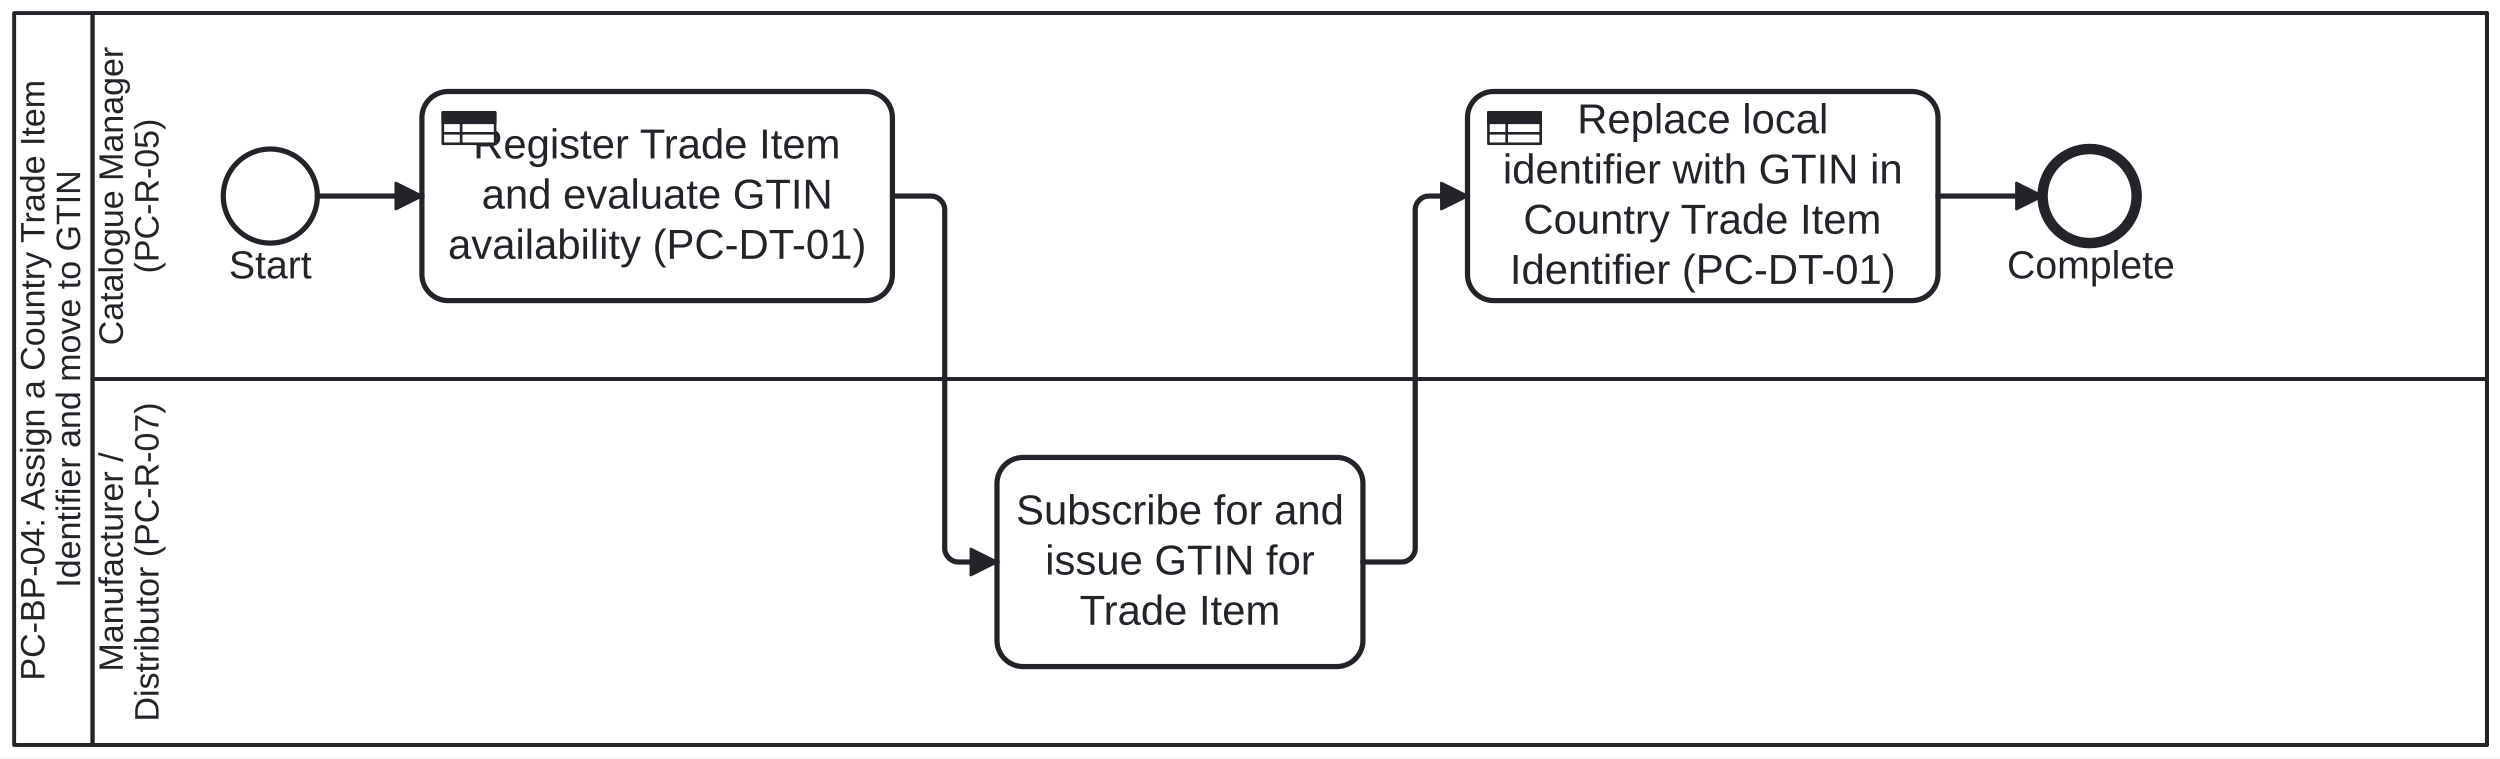
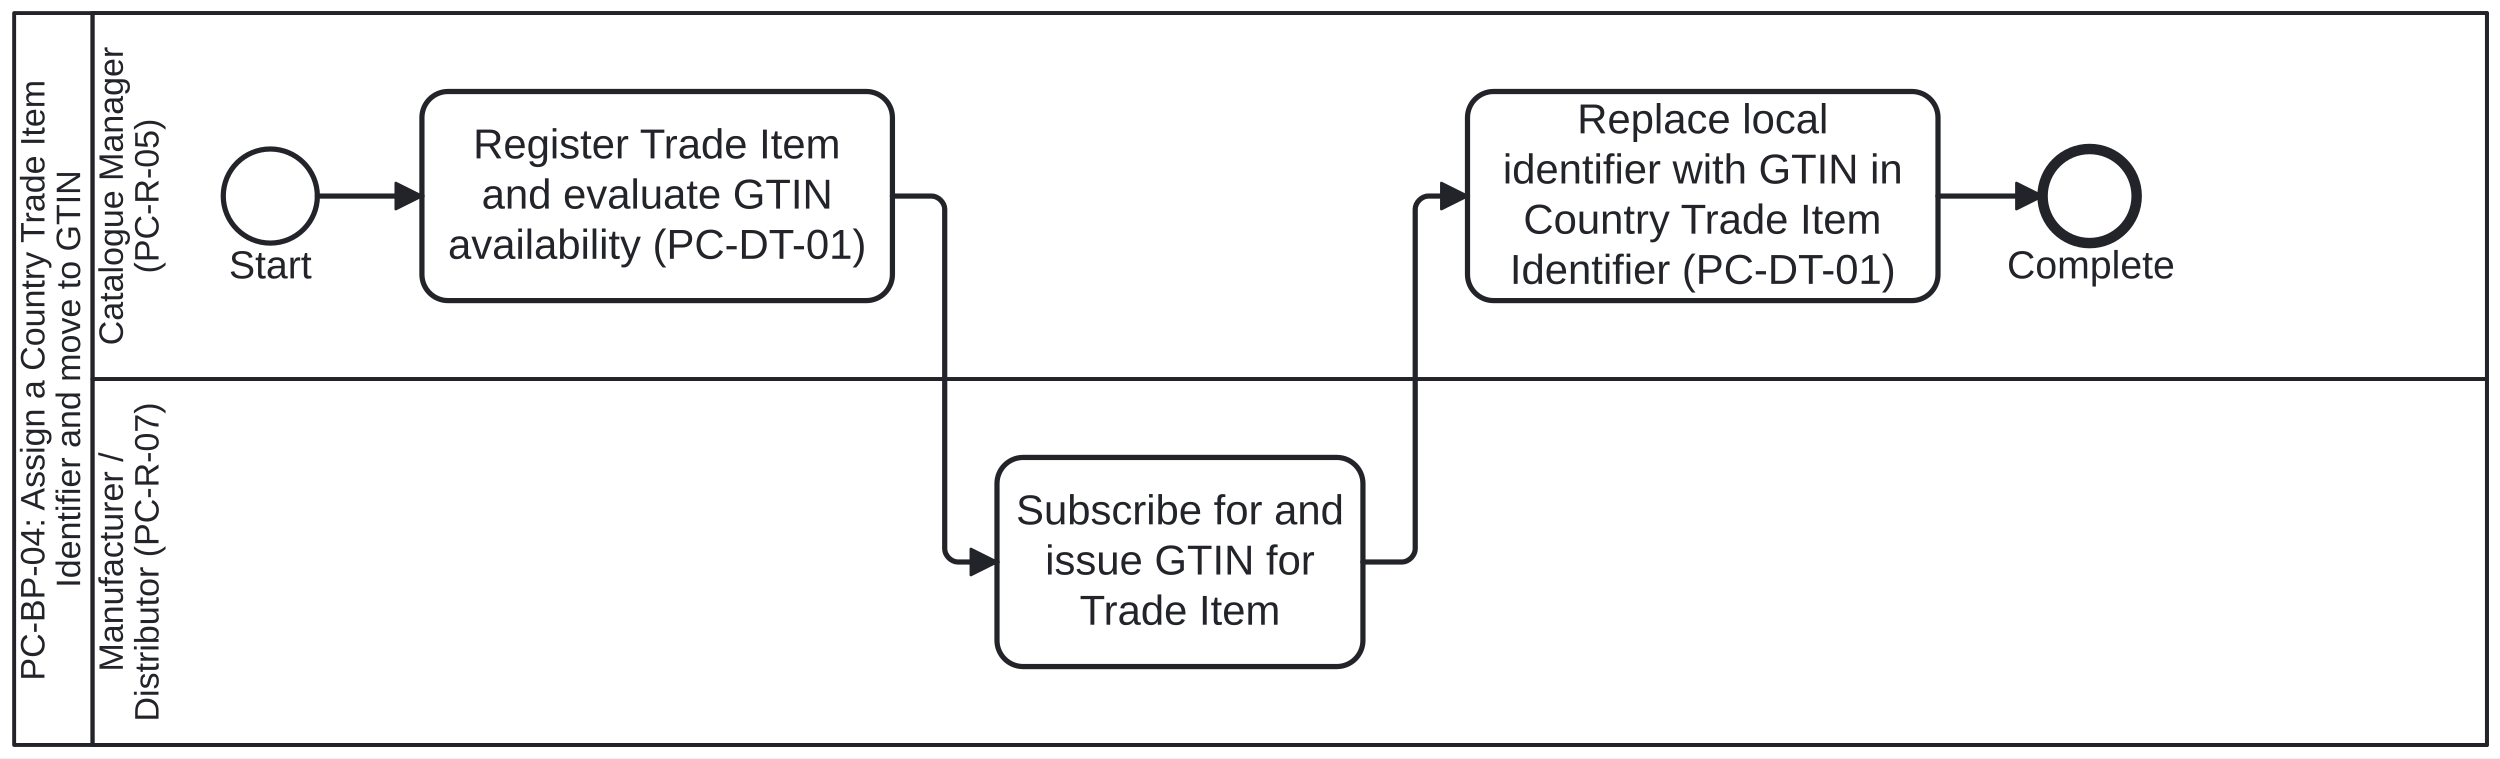
<svg xmlns="http://www.w3.org/2000/svg" width="100%" style="max-width:100%;height:auto" viewBox="94.588 55 956.412 290" version="1.1">
  <rect x="94.588" y="55" width="956.412" height="290" fill="#ffffff" />
  <g class="djs-group">
    <g class="djs-element djs-shape" data-element-id="Participant_PC_BP_04" style="display: block;" transform="matrix(1 0 0 1 100 60)">
      <g class="djs-visual">
        <rect x="0" y="0" width="946" height="280" rx="0" ry="0" style="stroke-linecap: round; stroke-linejoin: round; stroke: rgb(34, 36, 42); stroke-width: 1.5px; fill: white; fill-opacity: 0.95;" />
        <path style="fill: none; stroke-linecap: round; stroke-linejoin: round; stroke: rgb(34, 36, 42); stroke-width: 1.5px;" d="M30,0L30,280" />
        <text lineHeight="1.05" class="djs-label" transform="matrix(-1.83697e-16 -1 1 -1.83697e-16 0 280)" style="font-family: Arial, sans-serif; font-size: 13px; font-weight: normal; fill: rgb(34, 36, 42);">
          <tspan x="24.641" y="11.588">PC-BP-04: Assign a Country Trade Item </tspan>
          <tspan x="60.159" y="25.238">Identifier and move to GTIN</tspan>
        </text>
      </g>
      <rect class="djs-hit djs-hit-all" x="0" y="0" width="946" height="280" style="fill: none; stroke-opacity: 0; stroke: white; stroke-width: 15px;" />
    </g>
    <g class="djs-children">
      <g class="djs-group">
        <g class="djs-element djs-shape" data-element-id="Lane_2" style="display: block;" transform="matrix(1 0 0 1 130 200)">
          <g class="djs-visual">
            <rect x="0" y="0" width="916" height="140" rx="0" ry="0" style="stroke-linecap: round; stroke-linejoin: round; stroke: rgb(34, 36, 42); stroke-width: 1.5px; fill: white; fill-opacity: 0.25;" />
            <text lineHeight="1.05" class="djs-label" transform="matrix(-1.83697e-16 -1 1 -1.83697e-16 0 140)" style="font-family: Arial, sans-serif; font-size: 13px; font-weight: normal; fill: rgb(34, 36, 42);">
              <tspan x="28.093" y="11.588">Manufacturer / </tspan>
              <tspan x="8.964" y="25.238">Distributor (PC-R-07)</tspan>
            </text>
          </g>
          <rect class="djs-hit djs-hit-all" x="0" y="0" width="916" height="140" style="fill: none; stroke-opacity: 0; stroke: white; stroke-width: 15px;" />
        </g>
      </g>
      <g class="djs-group">
        <g class="djs-element djs-shape" data-element-id="Lane_1" style="display: block;" transform="matrix(1 0 0 1 130 60)">
          <g class="djs-visual">
            <rect x="0" y="0" width="916" height="140" rx="0" ry="0" style="stroke-linecap: round; stroke-linejoin: round; stroke: rgb(34, 36, 42); stroke-width: 1.5px; fill: white; fill-opacity: 0.25;" />
            <text lineHeight="1.05" class="djs-label" transform="matrix(-1.83697e-16 -1 1 -1.83697e-16 0 140)" style="font-family: Arial, sans-serif; font-size: 13px; font-weight: normal; fill: rgb(34, 36, 42);">
              <tspan x="12.906" y="11.588">Catalogue Manager </tspan>
              <tspan x="40.388" y="25.238">(PC-R-05)</tspan>
            </text>
          </g>
          <rect class="djs-hit djs-hit-all" x="0" y="0" width="916" height="140" style="fill: none; stroke-opacity: 0; stroke: white; stroke-width: 15px;" />
        </g>
      </g>
      <g class="djs-group">
        <g class="djs-element djs-shape" data-element-id="StartEvent_1" style="display: block;" transform="matrix(1 0 0 1 180 112)">
          <g class="djs-visual">
            <circle cx="18" cy="18" r="18" style="stroke-linecap: round; stroke-linejoin: round; stroke: rgb(34, 36, 42); stroke-width: 2px; fill: white; fill-opacity: 0.95;" />
          </g>
          <rect class="djs-hit djs-hit-all" x="0" y="0" width="36" height="36" style="fill: none; stroke-opacity: 0; stroke: white; stroke-width: 15px;" />
        </g>
      </g>
      <g class="djs-group">
        <g class="djs-element djs-shape" data-element-id="StartEvent_1_label" style="display: block;" transform="matrix(1 0 0 1 182 148)">
          <g class="djs-visual">
            <text lineHeight="1.2" class="djs-label" style="font-family: Arial, sans-serif; font-size: 15px; font-weight: normal; fill: rgb(34, 36, 42);">
              <tspan x="0.161" y="13.5">Start</tspan>
            </text>
          </g>
          <rect class="djs-hit djs-hit-all" x="0" y="0" width="32" height="18" style="fill: none; stroke-opacity: 0; stroke: white; stroke-width: 15px;" />
        </g>
      </g>
      <g class="djs-group">
        <g class="djs-element djs-shape" data-element-id="Task_1" style="display: block;" transform="matrix(1 0 0 1 256 90)">
          <g class="djs-visual">
            <rect x="0" y="0" width="180" height="80" rx="10" ry="10" style="stroke-linecap: round; stroke-linejoin: round; stroke: rgb(34, 36, 42); stroke-width: 2px; fill: white; fill-opacity: 0.95;" />
            <text lineHeight="1.2" class="djs-label" style="font-family: Arial, sans-serif; font-size: 16px; font-weight: normal; fill: rgb(34, 36, 42);">
              <tspan x="19.605" y="25.6">Register Trade Item </tspan>
              <tspan x="22.852" y="44.8">and evaluate GTIN </tspan>
              <tspan x="9.98" y="64">availability (PC-DT-01)</tspan>
            </text>
-             <path d="m 8,8 0,12 20,0 0,-12 zm 0,8 l 20,0 m -13,-4 l 0,8" style="fill: white; stroke-linecap: round; stroke-linejoin: round; stroke: rgb(34, 36, 42); stroke-width: 1px;" />
-             <path d="m 8,8 0,4 20,0 0,-4 z" style="fill: rgb(34, 36, 42); stroke-linecap: round; stroke-linejoin: round; stroke: rgb(34, 36, 42); stroke-width: 1px;" />
          </g>
          <rect class="djs-hit djs-hit-all" x="0" y="0" width="180" height="80" style="fill: none; stroke-opacity: 0; stroke: white; stroke-width: 15px;" />
        </g>
      </g>
      <g class="djs-group">
        <g class="djs-element djs-shape" data-element-id="Task_2" style="display: block;" transform="matrix(1 0 0 1 476 230)">
          <g class="djs-visual">
            <rect x="0" y="0" width="140" height="80" rx="10" ry="10" style="stroke-linecap: round; stroke-linejoin: round; stroke: rgb(34, 36, 42); stroke-width: 2px; fill: white; fill-opacity: 0.95;" />
            <text lineHeight="1.2" class="djs-label" style="font-family: Arial, sans-serif; font-size: 16px; font-weight: normal; fill: rgb(34, 36, 42);">
              <tspan x="7.297" y="25.6">Subscribe for and</tspan>
              <tspan x="18.434" y="44.8">issue GTIN for </tspan>
              <tspan x="31.617" y="64">Trade Item</tspan>
            </text>
          </g>
          <rect class="djs-hit djs-hit-all" x="0" y="0" width="140" height="80" style="fill: none; stroke-opacity: 0; stroke: white; stroke-width: 15px;" />
        </g>
      </g>
      <g class="djs-group">
        <g class="djs-element djs-shape" data-element-id="Task_3" style="display: block;" transform="matrix(1 0 0 1 656 90)">
          <g class="djs-visual">
            <rect x="0" y="0" width="180" height="80" rx="10" ry="10" style="stroke-linecap: round; stroke-linejoin: round; stroke: rgb(34, 36, 42); stroke-width: 2px; fill: white; fill-opacity: 0.95;" />
            <text lineHeight="1.2" class="djs-label" style="font-family: Arial, sans-serif; font-size: 16px; font-weight: normal; fill: rgb(34, 36, 42);">
              <tspan x="41.973" y="16">Replace local </tspan>
              <tspan x="13.531" y="35.2">identifier with GTIN in</tspan>
              <tspan x="21.383" y="54.4">Country Trade Item </tspan>
              <tspan x="16.203" y="73.6">Identifier (PC-DT-01)</tspan>
            </text>
-             <path d="m 8,8 0,12 20,0 0,-12 zm 0,8 l 20,0 m -13,-4 l 0,8" style="fill: white; stroke-linecap: round; stroke-linejoin: round; stroke: rgb(34, 36, 42); stroke-width: 1px;" />
-             <path d="m 8,8 0,4 20,0 0,-4 z" style="fill: rgb(34, 36, 42); stroke-linecap: round; stroke-linejoin: round; stroke: rgb(34, 36, 42); stroke-width: 1px;" />
          </g>
          <rect class="djs-hit djs-hit-all" x="0" y="0" width="180" height="80" style="fill: none; stroke-opacity: 0; stroke: white; stroke-width: 15px;" />
        </g>
      </g>
      <g class="djs-group">
        <g class="djs-element djs-shape" data-element-id="EndEvent_1" style="display: block;" transform="matrix(1 0 0 1 876 112)">
          <g class="djs-visual">
            <circle cx="18" cy="18" r="18" style="stroke-linecap: round; stroke-linejoin: round; stroke: rgb(34, 36, 42); stroke-width: 4px; fill: white; fill-opacity: 0.95;" />
          </g>
          <rect class="djs-hit djs-hit-all" x="0" y="0" width="36" height="36" style="fill: none; stroke-opacity: 0; stroke: white; stroke-width: 15px;" />
        </g>
      </g>
      <g class="djs-group">
        <g class="djs-element djs-shape" data-element-id="EndEvent_1_label" style="display: block;" transform="matrix(1 0 0 1 862 148)">
          <g class="djs-visual">
            <text lineHeight="1.2" class="djs-label" style="font-family: Arial, sans-serif; font-size: 15px; font-weight: normal; fill: rgb(34, 36, 42);">
              <tspan x="0.402" y="13.5">Complete</tspan>
            </text>
          </g>
          <rect class="djs-hit djs-hit-all" x="0" y="0" width="65" height="18" style="fill: none; stroke-opacity: 0; stroke: white; stroke-width: 15px;" />
        </g>
      </g>
      <g class="djs-group">
        <g class="djs-element djs-connection" data-element-id="Flow_0" style="display: block;">
          <g class="djs-visual">
            <defs>
              <marker id="bpmn-marker-1" viewBox="0 0 20 20" refX="11" refY="10" markerWidth="10" markerHeight="10" orient="auto">
                <path d="M 1 5 L 11 10 L 1 15 Z" style="stroke-linecap: round; stroke-linejoin: round; stroke: rgb(34, 36, 42); stroke-width: 1px; fill: rgb(34, 36, 42);" />
              </marker>
            </defs>
            <path data-corner-radius="5" style="fill: none; stroke-linecap: round; stroke-linejoin: round; stroke: rgb(34, 36, 42); stroke-width: 2px; marker-end: url('#bpmn-marker-1');" d="M216,130L256,130" />
          </g>
          <path d="M216,130L256,130" class="djs-hit djs-hit-stroke" style="fill: none; stroke-opacity: 0; stroke: white; stroke-width: 15px;" />
        </g>
      </g>
      <g class="djs-group">
        <g class="djs-element djs-connection" data-element-id="Flow_1" style="display: block;">
          <g class="djs-visual">
            <defs>
              <marker id="bpmn-marker-2" viewBox="0 0 20 20" refX="11" refY="10" markerWidth="10" markerHeight="10" orient="auto">
                <path d="M 1 5 L 11 10 L 1 15 Z" style="stroke-linecap: round; stroke-linejoin: round; stroke: rgb(34, 36, 42); stroke-width: 1px; fill: rgb(34, 36, 42);" />
              </marker>
            </defs>
            <path data-corner-radius="5" style="fill: none; stroke-linecap: round; stroke-linejoin: round; stroke: rgb(34, 36, 42); stroke-width: 2px; marker-end: url('#bpmn-marker-2');" d="M436,130L451,130C453.5,130,456,132.5,456,135L456,265C456,267.5,458.5,270,461,270L476,270" />
          </g>
          <path d="M436,130L456,130L456,270L476,270" class="djs-hit djs-hit-stroke" style="fill: none; stroke-opacity: 0; stroke: white; stroke-width: 15px;" />
        </g>
      </g>
      <g class="djs-group">
        <g class="djs-element djs-connection" data-element-id="Flow_2" style="display: block;">
          <g class="djs-visual">
            <defs>
              <marker id="bpmn-marker-3" viewBox="0 0 20 20" refX="11" refY="10" markerWidth="10" markerHeight="10" orient="auto">
                <path d="M 1 5 L 11 10 L 1 15 Z" style="stroke-linecap: round; stroke-linejoin: round; stroke: rgb(34, 36, 42); stroke-width: 1px; fill: rgb(34, 36, 42);" />
              </marker>
            </defs>
            <path data-corner-radius="5" style="fill: none; stroke-linecap: round; stroke-linejoin: round; stroke: rgb(34, 36, 42); stroke-width: 2px; marker-end: url('#bpmn-marker-3');" d="M616,270L631,270C633.5,270,636,267.5,636,265L636,135C636,132.5,638.5,130,641,130L656,130" />
          </g>
          <path d="M616,270L636,270L636,130L656,130" class="djs-hit djs-hit-stroke" style="fill: none; stroke-opacity: 0; stroke: white; stroke-width: 15px;" />
        </g>
      </g>
      <g class="djs-group">
        <g class="djs-element djs-connection" data-element-id="Flow_3" style="display: block;">
          <g class="djs-visual">
            <defs>
              <marker id="bpmn-marker-4" viewBox="0 0 20 20" refX="11" refY="10" markerWidth="10" markerHeight="10" orient="auto">
                <path d="M 1 5 L 11 10 L 1 15 Z" style="stroke-linecap: round; stroke-linejoin: round; stroke: rgb(34, 36, 42); stroke-width: 1px; fill: rgb(34, 36, 42);" />
              </marker>
            </defs>
            <path data-corner-radius="5" style="fill: none; stroke-linecap: round; stroke-linejoin: round; stroke: rgb(34, 36, 42); stroke-width: 2px; marker-end: url('#bpmn-marker-4');" d="M836,130L876,130" />
          </g>
          <path d="M836,130L876,130" class="djs-hit djs-hit-stroke" style="fill: none; stroke-opacity: 0; stroke: white; stroke-width: 15px;" />
        </g>
      </g>
    </g>
  </g>
</svg>
